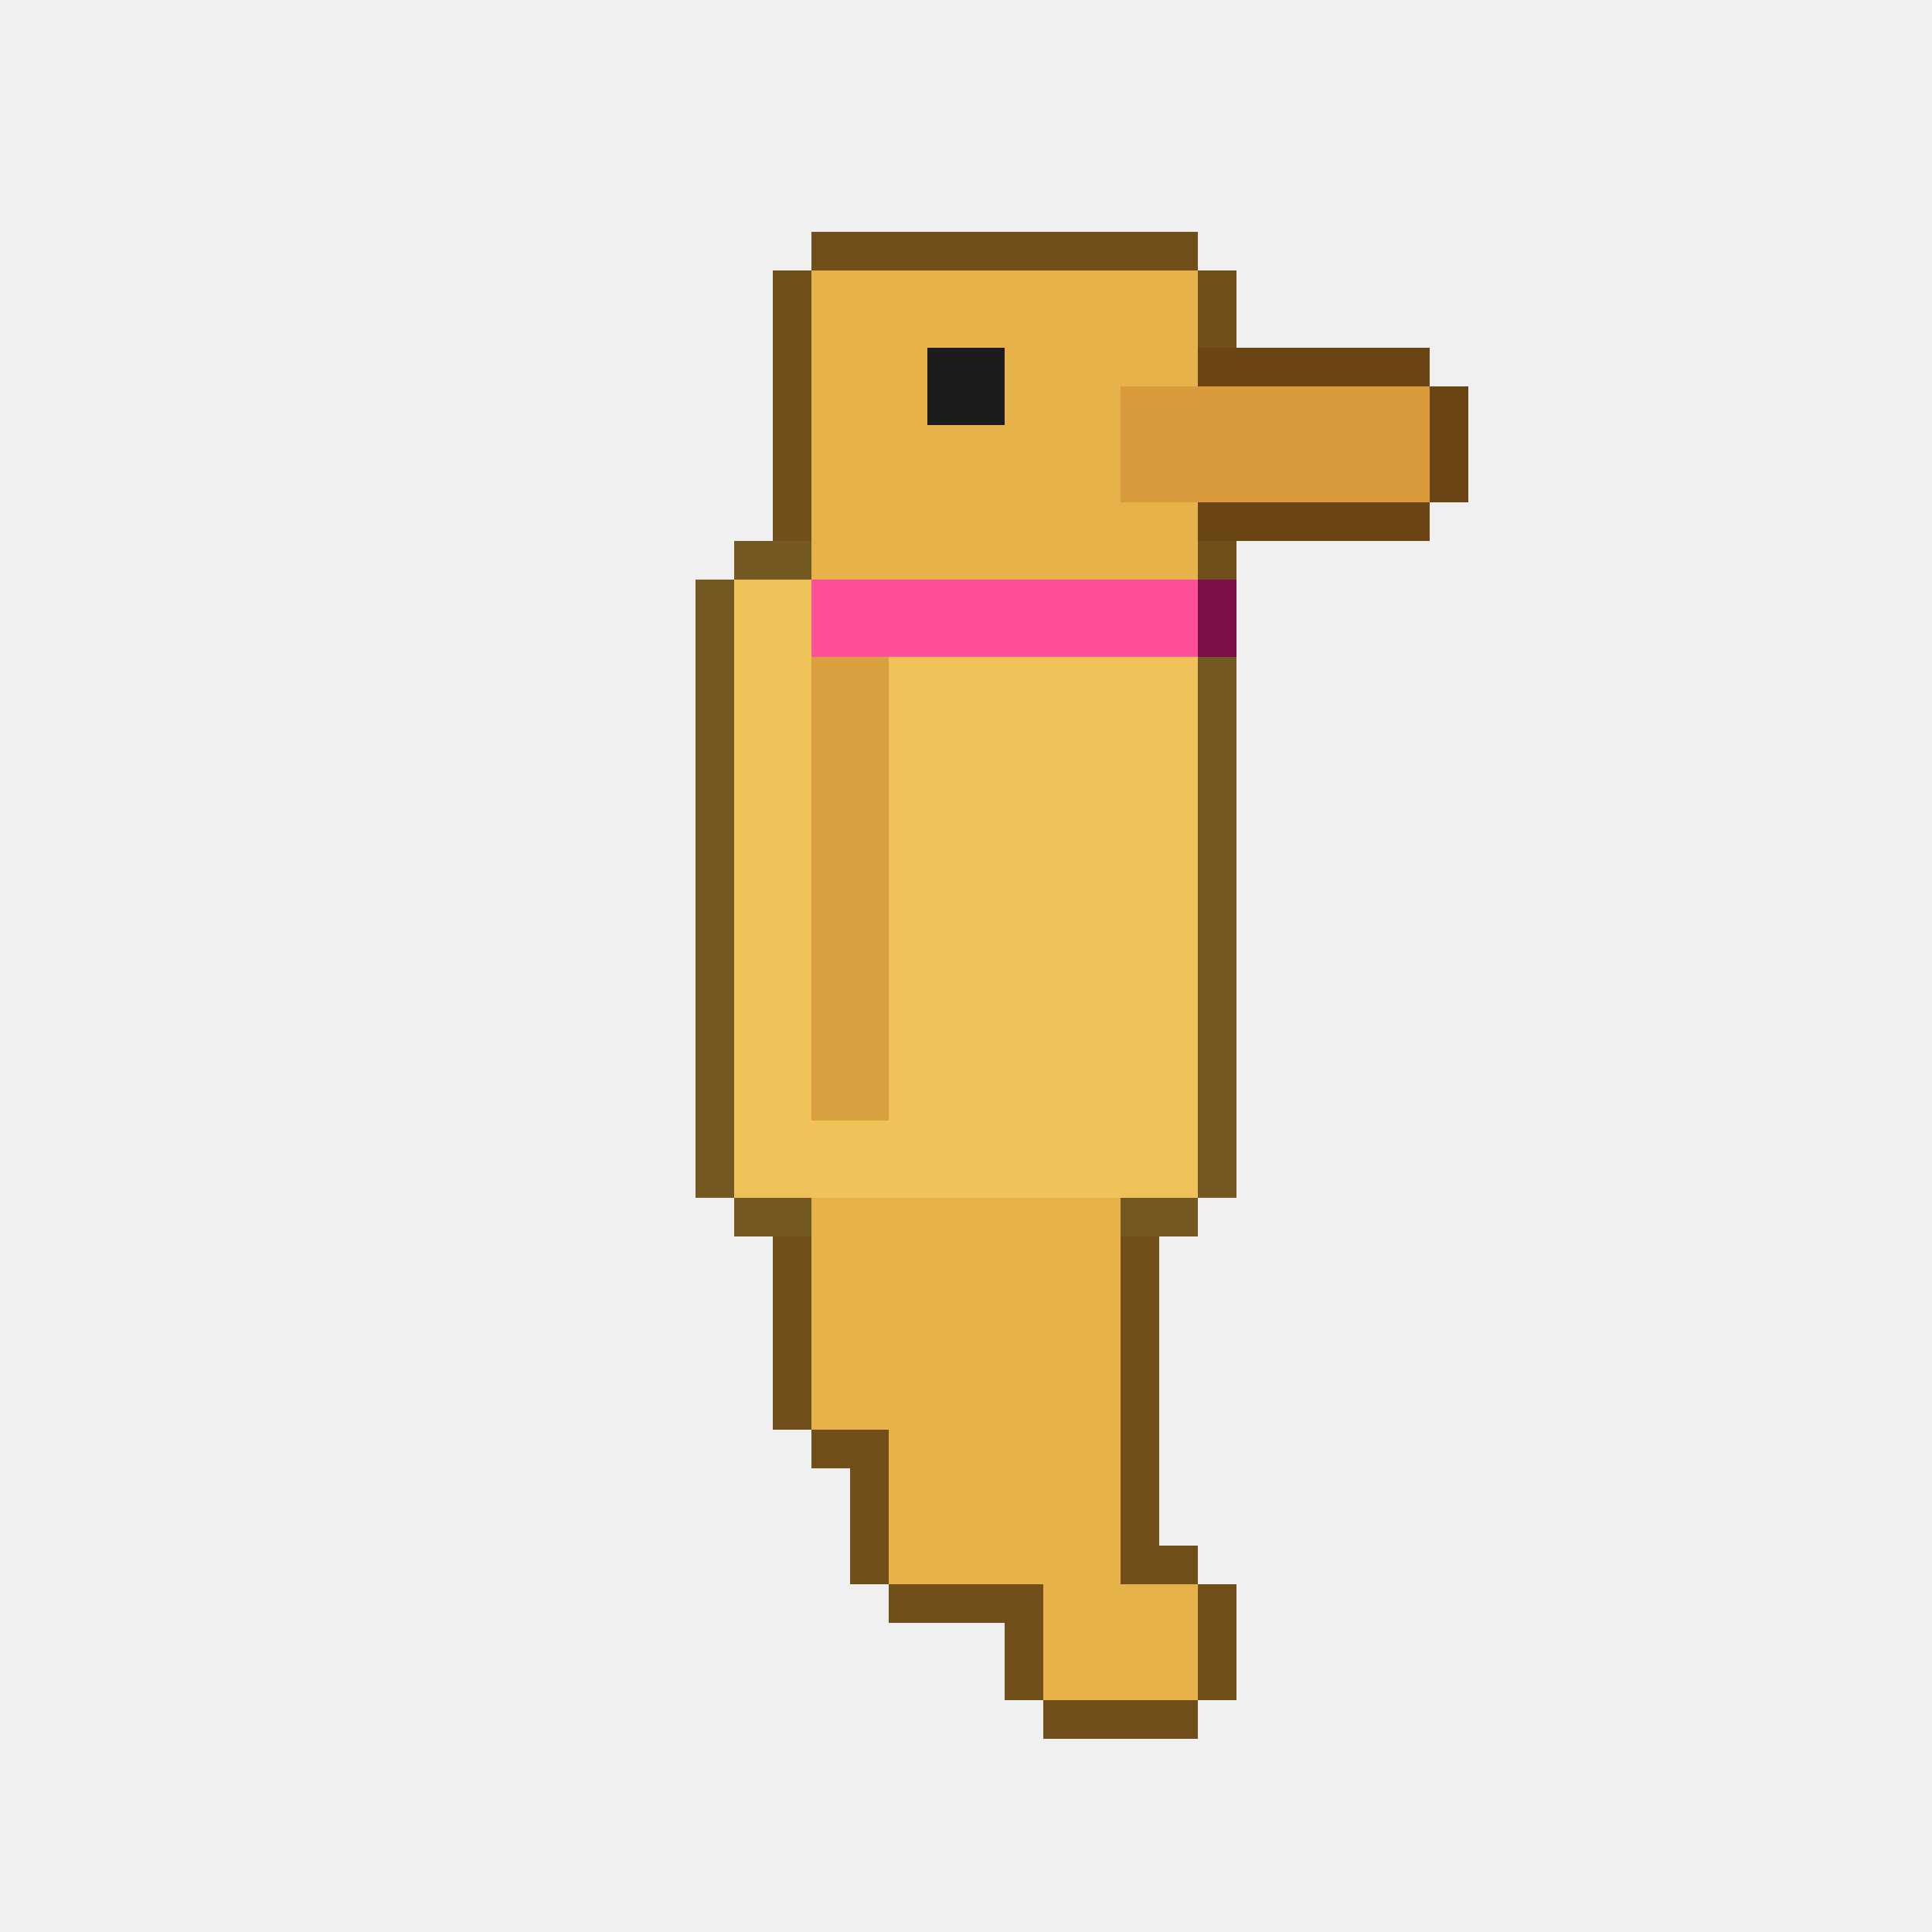
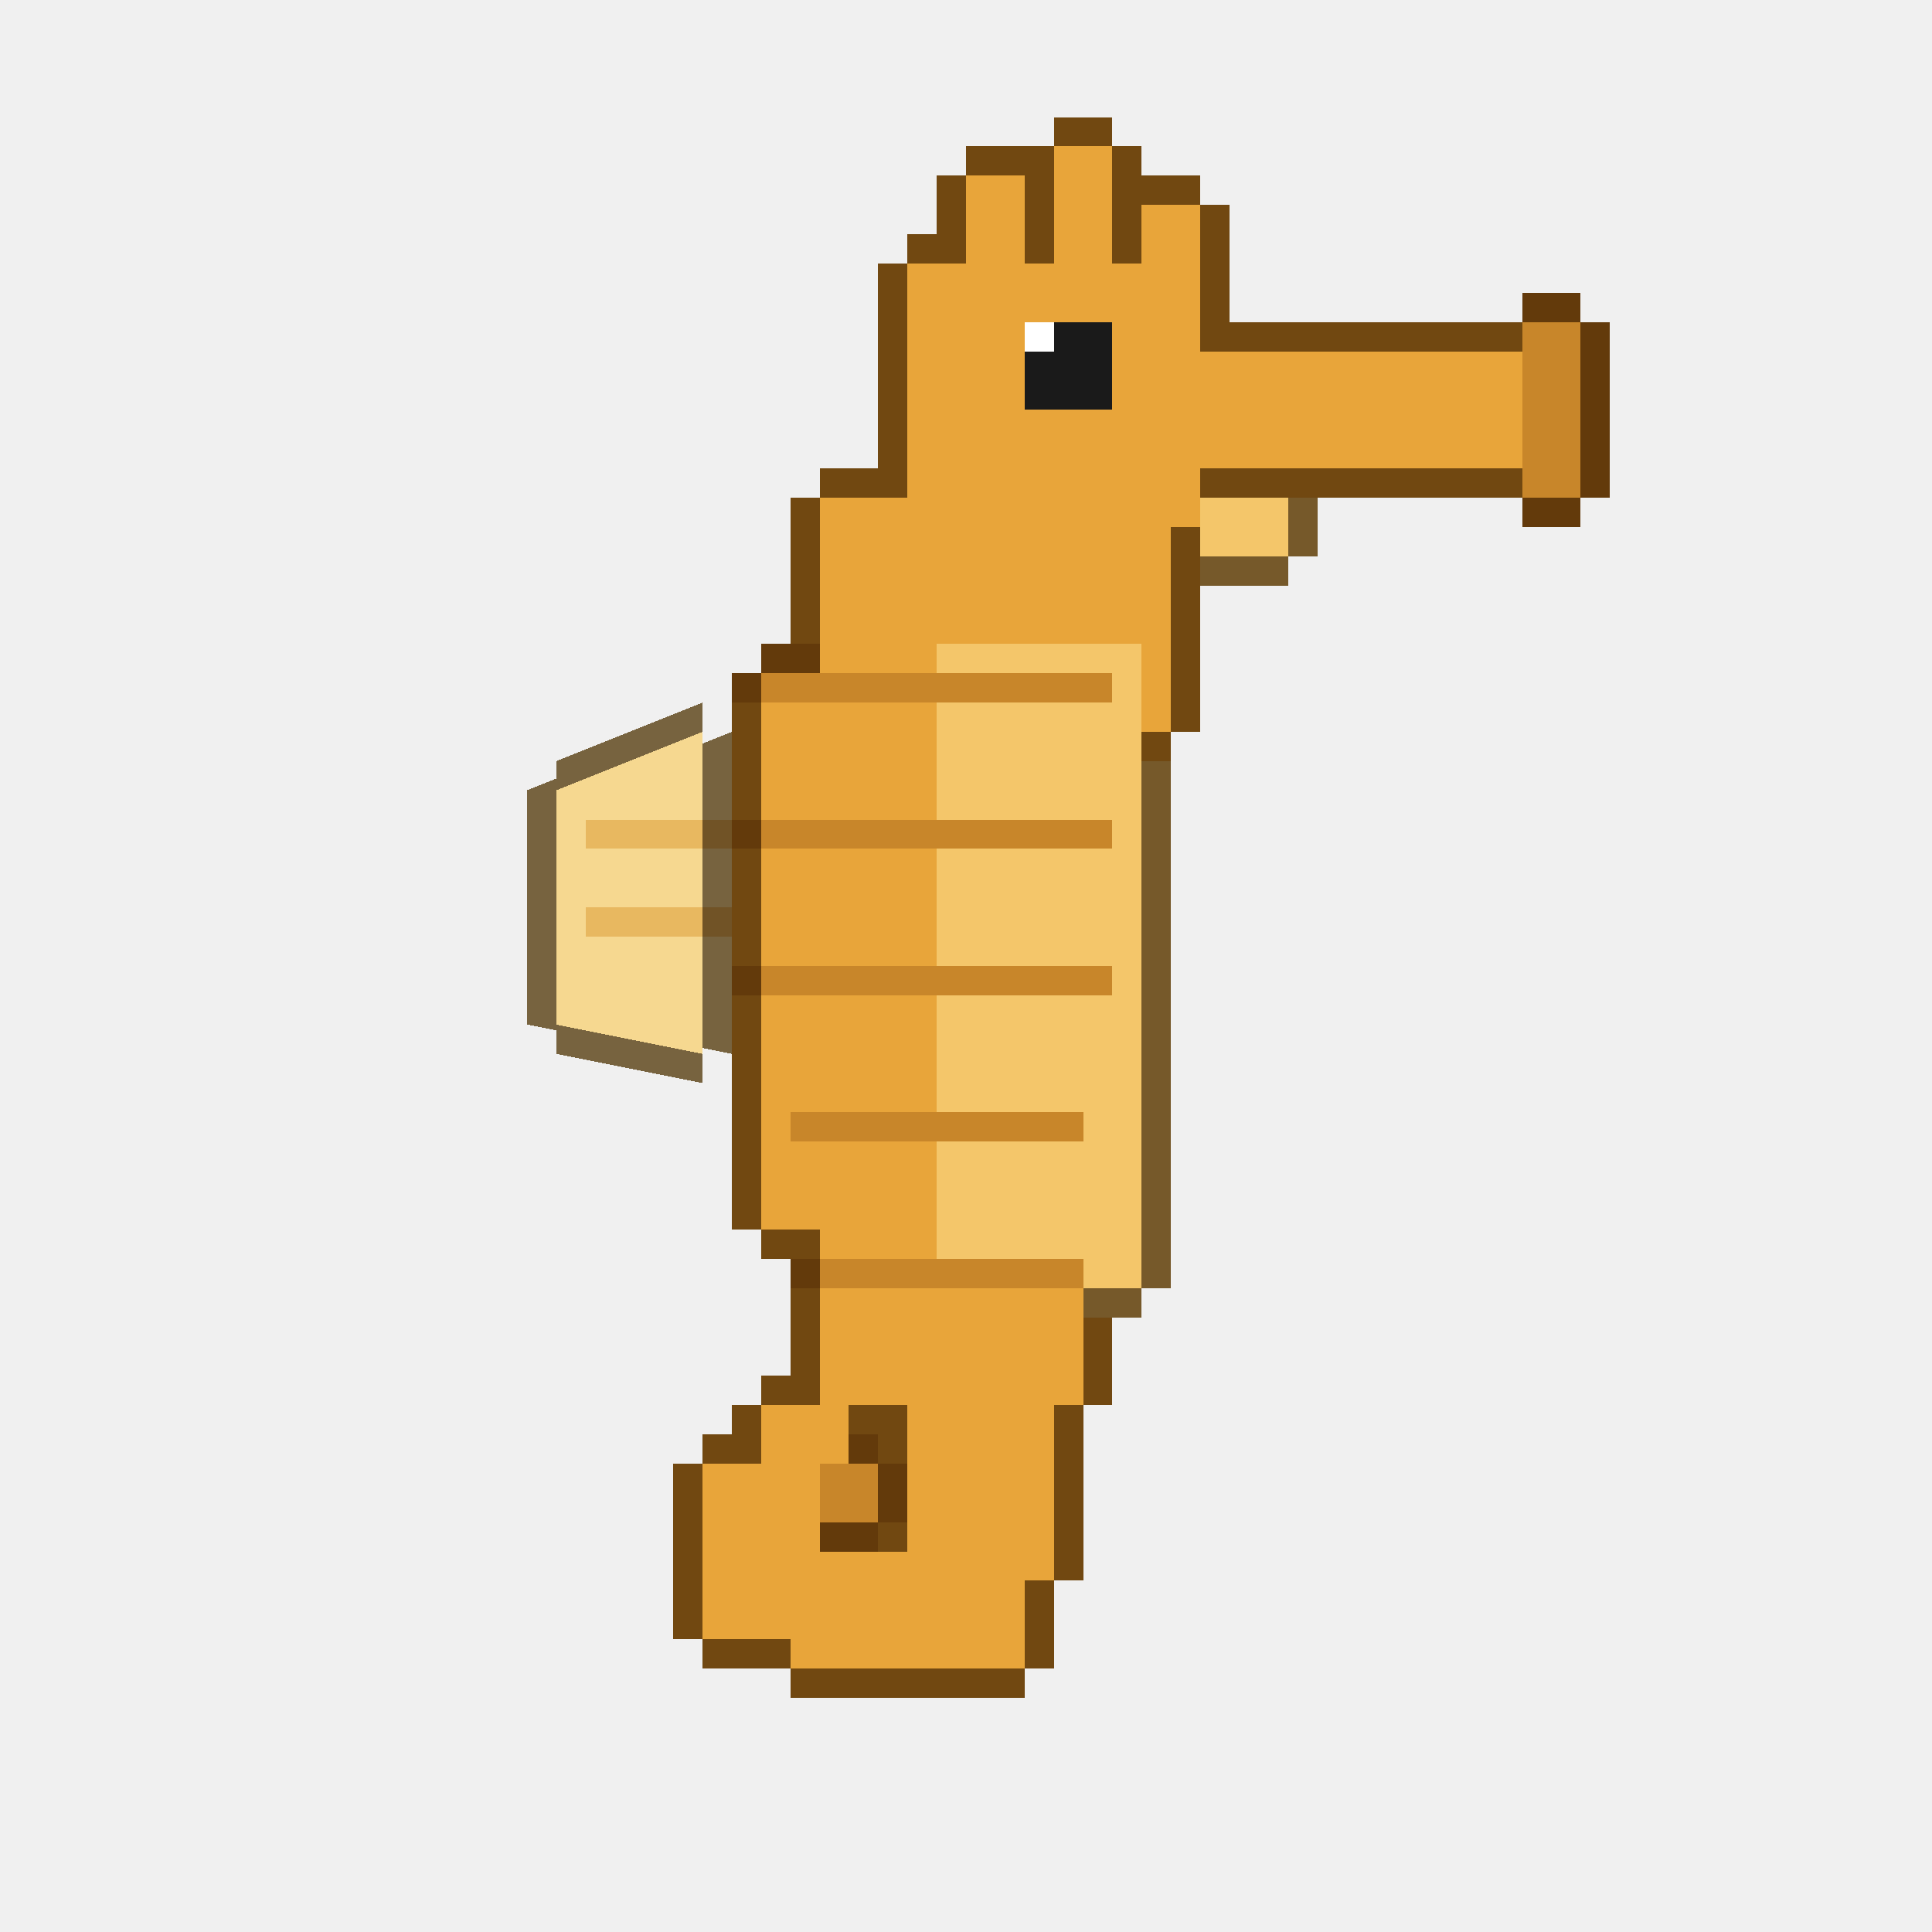
- <svg xmlns="http://www.w3.org/2000/svg" width="50" height="50" viewBox="-1 -1 50 50" shape-rendering="crispEdges">
+ <svg xmlns="http://www.w3.org/2000/svg" width="66" height="66" viewBox="-1 -1 66 66" shape-rendering="crispEdges">
  <g id="outline">
    <g transform="translate(-1 0)">
-       <rect x="20" y="6" width="10" height="8" fill="#714f1a" />
-       <rect x="28" y="9" width="8" height="3" fill="#6a4413" />
-       <rect x="23" y="8" width="2" height="2" fill="#1b1923" />
-       <rect x="18" y="14" width="12" height="16" fill="#745822" />
-       <rect x="20" y="16" width="2" height="12" fill="#6a4716" />
-       <rect x="20" y="30" width="8" height="6" fill="#714f1a" />
-       <rect x="22" y="36" width="6" height="4" fill="#714f1a" />
-       <rect x="26" y="40" width="4" height="3" fill="#714f1a" />
-       <rect x="20" y="14" width="10" height="2" fill="#7a0f47" />
+       <rect x="30" y="8" width="10" height="9" fill="#714811" />
+       <rect x="32" y="5" width="2" height="3" fill="#714811" />
+       <rect x="35" y="4" width="2" height="4" fill="#714811" />
+       <rect x="38" y="6" width="2" height="2" fill="#714811" />
+       <rect x="40" y="11" width="12" height="4" fill="#714811" />
+       <rect x="51" y="10" width="2" height="6" fill="#633a0b" />
+       <rect x="34" y="10" width="3" height="3" fill="#1a1822" />
+       <rect x="34" y="10" width="1" height="1" fill="#7a717b" />
+       <rect x="27" y="16" width="12" height="8" fill="#714811" />
+       <rect x="25" y="23" width="13" height="10" fill="#714811" />
+       <rect x="25" y="32" width="12" height="9" fill="#714811" />
+       <rect x="27" y="40" width="9" height="7" fill="#714811" />
+       <rect x="31" y="21" width="7" height="22" fill="#76592a" />
+       <g fill="#633a0b">
+         <rect x="25" y="22" width="12" height="1" />
+         <rect x="25" y="27" width="12" height="1" />
+         <rect x="25" y="32" width="12" height="1" />
+         <rect x="26" y="37" width="10" height="1" />
+         <rect x="27" y="42" width="9" height="1" />
+       </g>
+       <polygon points="23,24 18,26 18,34 23,35" fill="#77633f" />
+       <g fill="#715326">
+         <rect x="19" y="27" width="4" height="1" />
+         <rect x="19" y="30" width="4" height="1" />
+       </g>
+       <rect x="30" y="47" width="5" height="6" fill="#714811" />
+       <rect x="26" y="52" width="8" height="4" fill="#714811" />
+       <rect x="23" y="49" width="4" height="6" fill="#714811" />
+       <rect x="25" y="47" width="3" height="3" fill="#714811" />
+       <rect x="27" y="49" width="2" height="2" fill="#633a0b" />
+       <rect x="40" y="16" width="3" height="2" fill="#76592a" />
    </g>
    <g transform="translate(1 0)">
-       <rect x="20" y="6" width="10" height="8" fill="#714f1a" />
-       <rect x="28" y="9" width="8" height="3" fill="#6a4413" />
-       <rect x="23" y="8" width="2" height="2" fill="#1b1923" />
-       <rect x="18" y="14" width="12" height="16" fill="#745822" />
-       <rect x="20" y="16" width="2" height="12" fill="#6a4716" />
-       <rect x="20" y="30" width="8" height="6" fill="#714f1a" />
-       <rect x="22" y="36" width="6" height="4" fill="#714f1a" />
-       <rect x="26" y="40" width="4" height="3" fill="#714f1a" />
-       <rect x="20" y="14" width="10" height="2" fill="#7a0f47" />
+       <rect x="30" y="8" width="10" height="9" fill="#714811" />
+       <rect x="32" y="5" width="2" height="3" fill="#714811" />
+       <rect x="35" y="4" width="2" height="4" fill="#714811" />
+       <rect x="38" y="6" width="2" height="2" fill="#714811" />
+       <rect x="40" y="11" width="12" height="4" fill="#714811" />
+       <rect x="51" y="10" width="2" height="6" fill="#633a0b" />
+       <rect x="34" y="10" width="3" height="3" fill="#1a1822" />
+       <rect x="34" y="10" width="1" height="1" fill="#7a717b" />
+       <rect x="27" y="16" width="12" height="8" fill="#714811" />
+       <rect x="25" y="23" width="13" height="10" fill="#714811" />
+       <rect x="25" y="32" width="12" height="9" fill="#714811" />
+       <rect x="27" y="40" width="9" height="7" fill="#714811" />
+       <rect x="31" y="21" width="7" height="22" fill="#76592a" />
+       <g fill="#633a0b">
+         <rect x="25" y="22" width="12" height="1" />
+         <rect x="25" y="27" width="12" height="1" />
+         <rect x="25" y="32" width="12" height="1" />
+         <rect x="26" y="37" width="10" height="1" />
+         <rect x="27" y="42" width="9" height="1" />
+       </g>
+       <polygon points="23,24 18,26 18,34 23,35" fill="#77633f" />
+       <g fill="#715326">
+         <rect x="19" y="27" width="4" height="1" />
+         <rect x="19" y="30" width="4" height="1" />
+       </g>
+       <rect x="30" y="47" width="5" height="6" fill="#714811" />
+       <rect x="26" y="52" width="8" height="4" fill="#714811" />
+       <rect x="23" y="49" width="4" height="6" fill="#714811" />
+       <rect x="25" y="47" width="3" height="3" fill="#714811" />
+       <rect x="27" y="49" width="2" height="2" fill="#633a0b" />
+       <rect x="40" y="16" width="3" height="2" fill="#76592a" />
    </g>
    <g transform="translate(0 -1)">
-       <rect x="20" y="6" width="10" height="8" fill="#714f1a" />
-       <rect x="28" y="9" width="8" height="3" fill="#6a4413" />
-       <rect x="23" y="8" width="2" height="2" fill="#1b1923" />
-       <rect x="18" y="14" width="12" height="16" fill="#745822" />
-       <rect x="20" y="16" width="2" height="12" fill="#6a4716" />
-       <rect x="20" y="30" width="8" height="6" fill="#714f1a" />
-       <rect x="22" y="36" width="6" height="4" fill="#714f1a" />
-       <rect x="26" y="40" width="4" height="3" fill="#714f1a" />
-       <rect x="20" y="14" width="10" height="2" fill="#7a0f47" />
+       <rect x="30" y="8" width="10" height="9" fill="#714811" />
+       <rect x="32" y="5" width="2" height="3" fill="#714811" />
+       <rect x="35" y="4" width="2" height="4" fill="#714811" />
+       <rect x="38" y="6" width="2" height="2" fill="#714811" />
+       <rect x="40" y="11" width="12" height="4" fill="#714811" />
+       <rect x="51" y="10" width="2" height="6" fill="#633a0b" />
+       <rect x="34" y="10" width="3" height="3" fill="#1a1822" />
+       <rect x="34" y="10" width="1" height="1" fill="#7a717b" />
+       <rect x="27" y="16" width="12" height="8" fill="#714811" />
+       <rect x="25" y="23" width="13" height="10" fill="#714811" />
+       <rect x="25" y="32" width="12" height="9" fill="#714811" />
+       <rect x="27" y="40" width="9" height="7" fill="#714811" />
+       <rect x="31" y="21" width="7" height="22" fill="#76592a" />
+       <g fill="#633a0b">
+         <rect x="25" y="22" width="12" height="1" />
+         <rect x="25" y="27" width="12" height="1" />
+         <rect x="25" y="32" width="12" height="1" />
+         <rect x="26" y="37" width="10" height="1" />
+         <rect x="27" y="42" width="9" height="1" />
+       </g>
+       <polygon points="23,24 18,26 18,34 23,35" fill="#77633f" />
+       <g fill="#715326">
+         <rect x="19" y="27" width="4" height="1" />
+         <rect x="19" y="30" width="4" height="1" />
+       </g>
+       <rect x="30" y="47" width="5" height="6" fill="#714811" />
+       <rect x="26" y="52" width="8" height="4" fill="#714811" />
+       <rect x="23" y="49" width="4" height="6" fill="#714811" />
+       <rect x="25" y="47" width="3" height="3" fill="#714811" />
+       <rect x="27" y="49" width="2" height="2" fill="#633a0b" />
+       <rect x="40" y="16" width="3" height="2" fill="#76592a" />
    </g>
    <g transform="translate(0 1)">
-       <rect x="20" y="6" width="10" height="8" fill="#714f1a" />
-       <rect x="28" y="9" width="8" height="3" fill="#6a4413" />
-       <rect x="23" y="8" width="2" height="2" fill="#1b1923" />
-       <rect x="18" y="14" width="12" height="16" fill="#745822" />
-       <rect x="20" y="16" width="2" height="12" fill="#6a4716" />
-       <rect x="20" y="30" width="8" height="6" fill="#714f1a" />
-       <rect x="22" y="36" width="6" height="4" fill="#714f1a" />
-       <rect x="26" y="40" width="4" height="3" fill="#714f1a" />
-       <rect x="20" y="14" width="10" height="2" fill="#7a0f47" />
+       <rect x="30" y="8" width="10" height="9" fill="#714811" />
+       <rect x="32" y="5" width="2" height="3" fill="#714811" />
+       <rect x="35" y="4" width="2" height="4" fill="#714811" />
+       <rect x="38" y="6" width="2" height="2" fill="#714811" />
+       <rect x="40" y="11" width="12" height="4" fill="#714811" />
+       <rect x="51" y="10" width="2" height="6" fill="#633a0b" />
+       <rect x="34" y="10" width="3" height="3" fill="#1a1822" />
+       <rect x="34" y="10" width="1" height="1" fill="#7a717b" />
+       <rect x="27" y="16" width="12" height="8" fill="#714811" />
+       <rect x="25" y="23" width="13" height="10" fill="#714811" />
+       <rect x="25" y="32" width="12" height="9" fill="#714811" />
+       <rect x="27" y="40" width="9" height="7" fill="#714811" />
+       <rect x="31" y="21" width="7" height="22" fill="#76592a" />
+       <g fill="#633a0b">
+         <rect x="25" y="22" width="12" height="1" />
+         <rect x="25" y="27" width="12" height="1" />
+         <rect x="25" y="32" width="12" height="1" />
+         <rect x="26" y="37" width="10" height="1" />
+         <rect x="27" y="42" width="9" height="1" />
+       </g>
+       <polygon points="23,24 18,26 18,34 23,35" fill="#77633f" />
+       <g fill="#715326">
+         <rect x="19" y="27" width="4" height="1" />
+         <rect x="19" y="30" width="4" height="1" />
+       </g>
+       <rect x="30" y="47" width="5" height="6" fill="#714811" />
+       <rect x="26" y="52" width="8" height="4" fill="#714811" />
+       <rect x="23" y="49" width="4" height="6" fill="#714811" />
+       <rect x="25" y="47" width="3" height="3" fill="#714811" />
+       <rect x="27" y="49" width="2" height="2" fill="#633a0b" />
+       <rect x="40" y="16" width="3" height="2" fill="#76592a" />
    </g>
  </g>
-   <g id="art" data-size="48 48" data-box="0 0 48 48">
-     <rect x="20" y="6" width="10" height="8" fill="#e8b24a" />
-     <rect x="28" y="9" width="8" height="3" fill="#d89a3a" />
-     <rect x="23" y="8" width="2" height="2" fill="#1c1c1c" />
-     <rect x="18" y="14" width="12" height="16" fill="#f0c25a" />
-     <rect x="20" y="16" width="2" height="12" fill="#d8a040" />
-     <rect x="20" y="30" width="8" height="6" fill="#e8b24a" />
-     <rect x="22" y="36" width="6" height="4" fill="#e8b24a" />
-     <rect x="26" y="40" width="4" height="3" fill="#e8b24a" />
-     <rect x="20" y="14" width="10" height="2" fill="#ff4f9a" />
+   <g id="art" data-size="64 64" data-box="0 0 64 64">
+     <rect x="30" y="8" width="10" height="9" fill="#e8a53a" />
+     <rect x="32" y="5" width="2" height="3" fill="#e8a53a" />
+     <rect x="35" y="4" width="2" height="4" fill="#e8a53a" />
+     <rect x="38" y="6" width="2" height="2" fill="#e8a53a" />
+     <rect x="40" y="11" width="12" height="4" fill="#e8a53a" />
+     <rect x="51" y="10" width="2" height="6" fill="#c8862a" />
+     <rect x="34" y="10" width="3" height="3" fill="#1a1a1a" />
+     <rect x="34" y="10" width="1" height="1" fill="#ffffff" />
+     <rect x="27" y="16" width="12" height="8" fill="#e8a53a" />
+     <rect x="25" y="23" width="13" height="10" fill="#e8a53a" />
+     <rect x="25" y="32" width="12" height="9" fill="#e8a53a" />
+     <rect x="27" y="40" width="9" height="7" fill="#e8a53a" />
+     <rect x="31" y="21" width="7" height="22" fill="#f4c66a" />
+     <g fill="#c8862a">
+       <rect x="25" y="22" width="12" height="1" />
+       <rect x="25" y="27" width="12" height="1" />
+       <rect x="25" y="32" width="12" height="1" />
+       <rect x="26" y="37" width="10" height="1" />
+       <rect x="27" y="42" width="9" height="1" />
+     </g>
+     <polygon points="23,24 18,26 18,34 23,35" fill="#f6d890" />
+     <g fill="#e8b860">
+       <rect x="19" y="27" width="4" height="1" />
+       <rect x="19" y="30" width="4" height="1" />
+     </g>
+     <rect x="30" y="47" width="5" height="6" fill="#e8a53a" />
+     <rect x="26" y="52" width="8" height="4" fill="#e8a53a" />
+     <rect x="23" y="49" width="4" height="6" fill="#e8a53a" />
+     <rect x="25" y="47" width="3" height="3" fill="#e8a53a" />
+     <rect x="27" y="49" width="2" height="2" fill="#c8862a" />
+     <rect x="40" y="16" width="3" height="2" fill="#f4c66a" />
  </g>
</svg>
